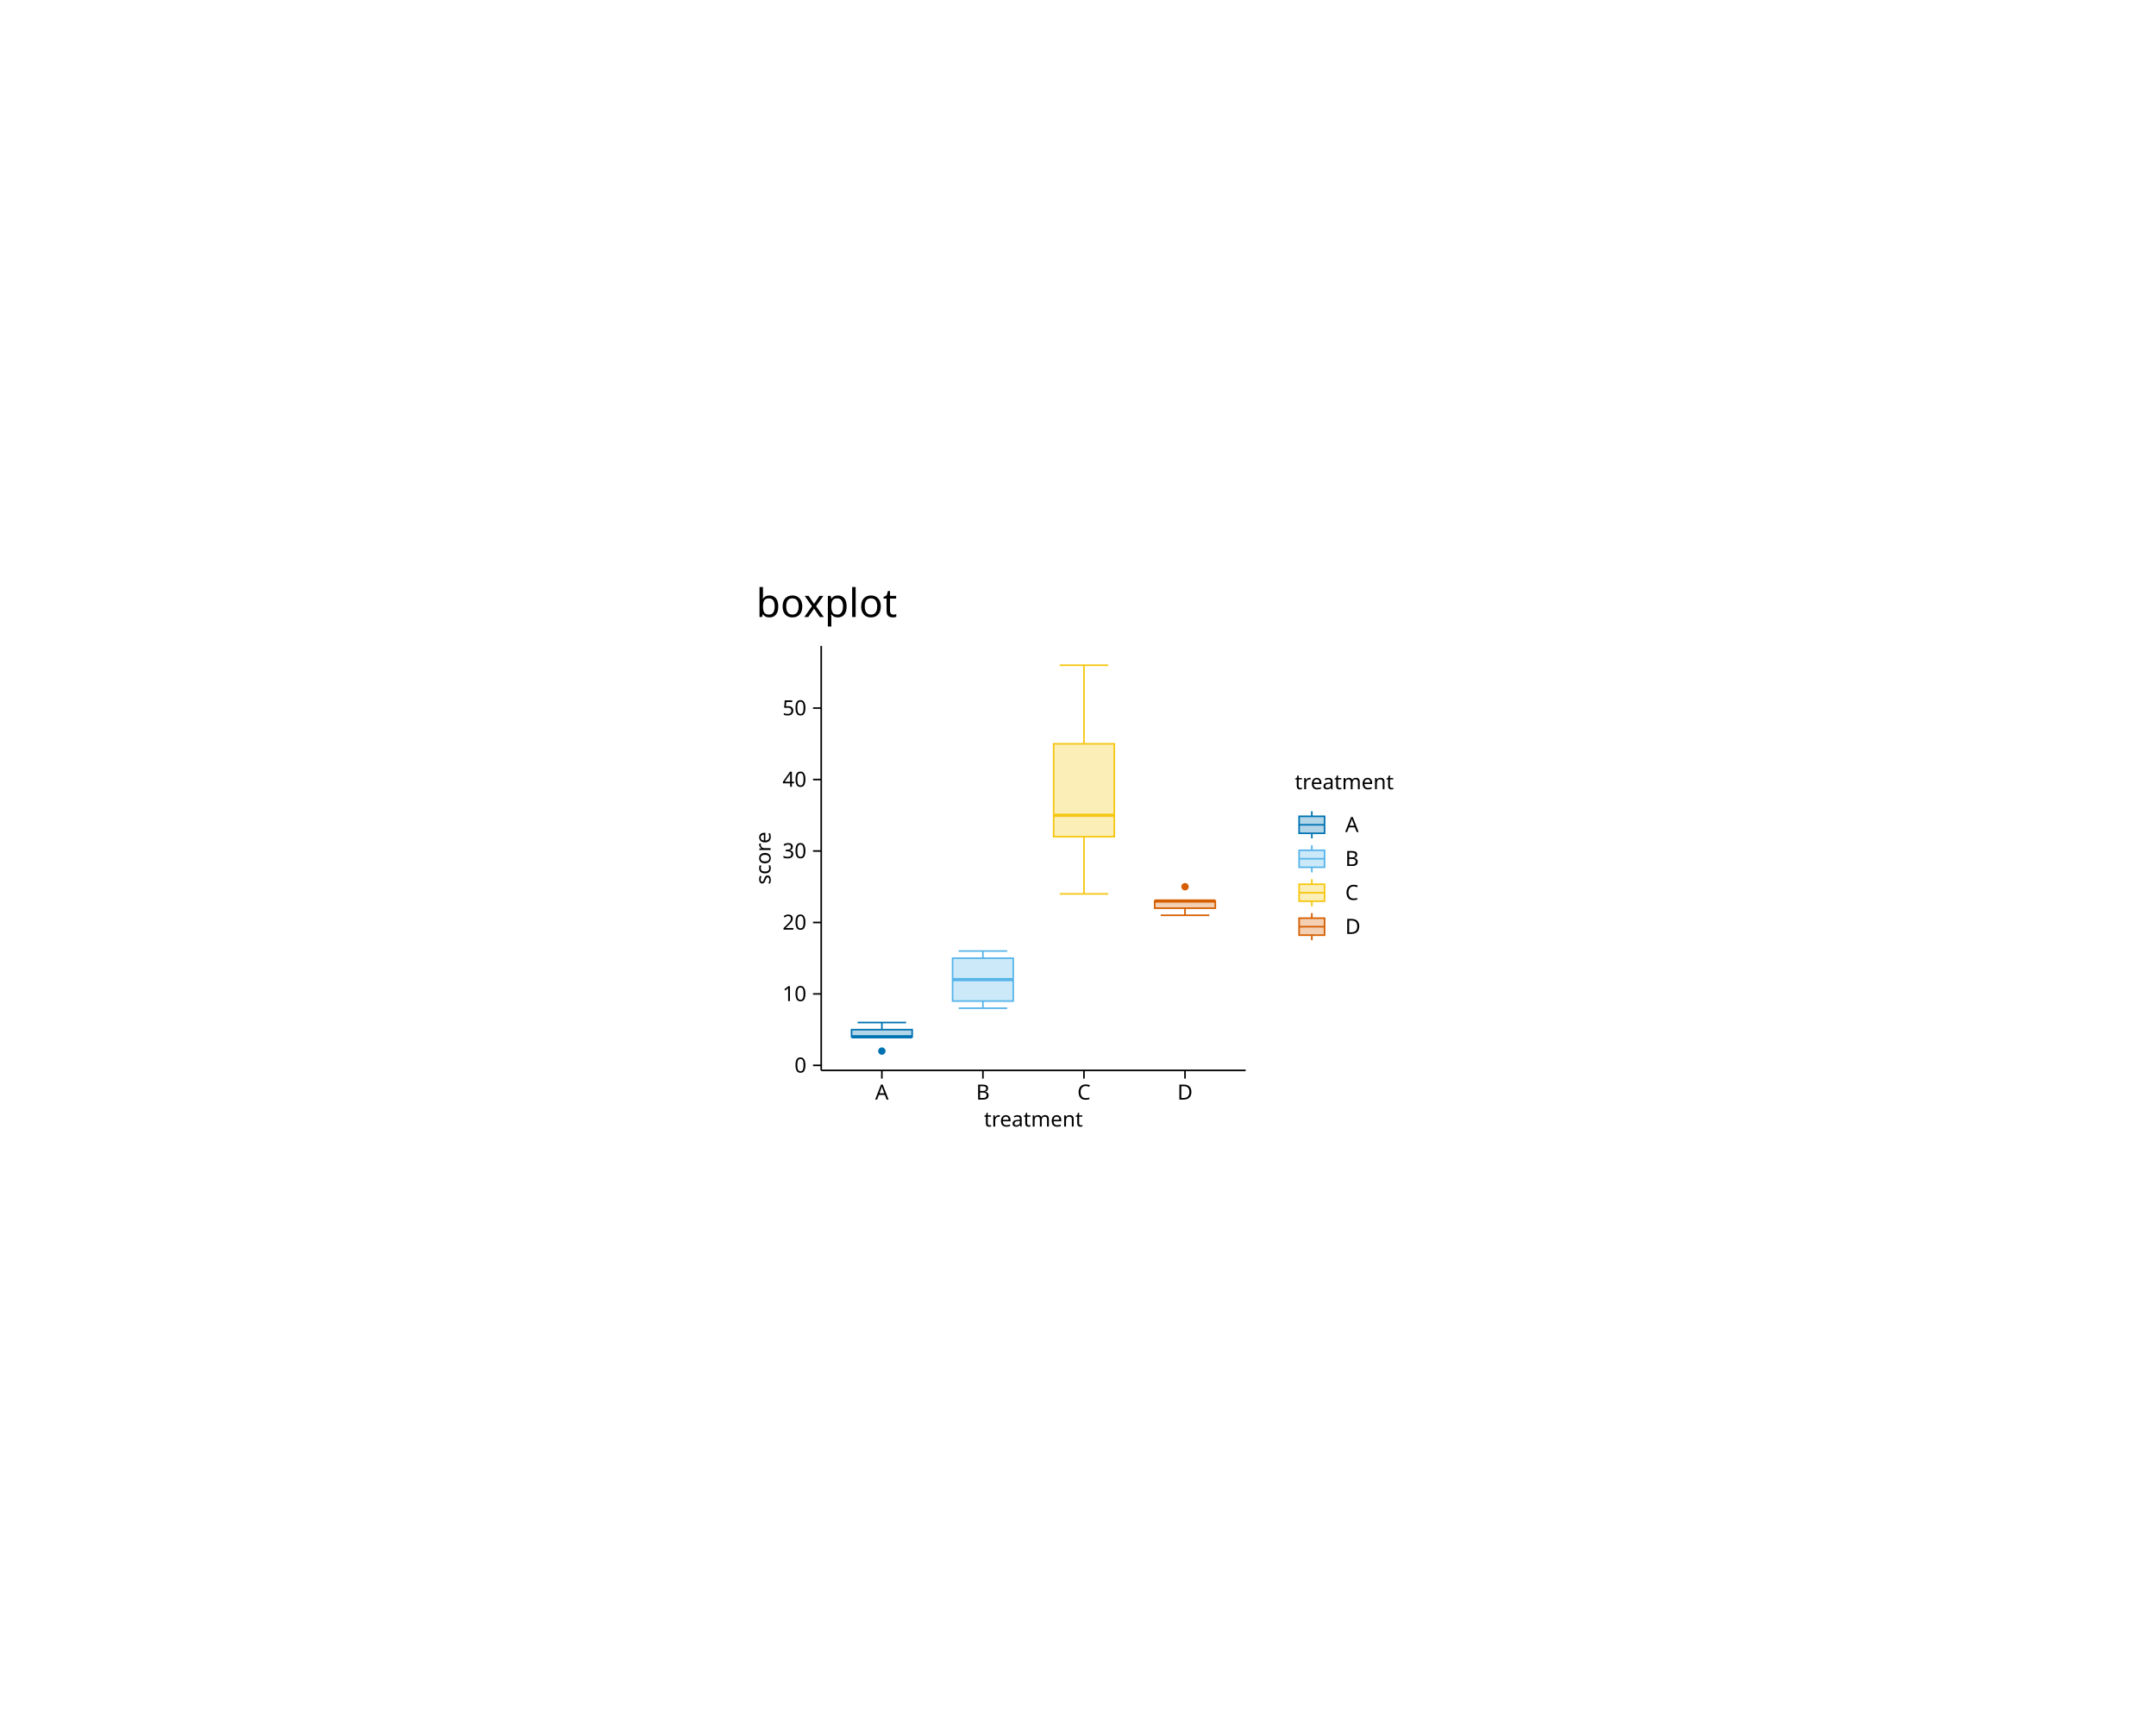
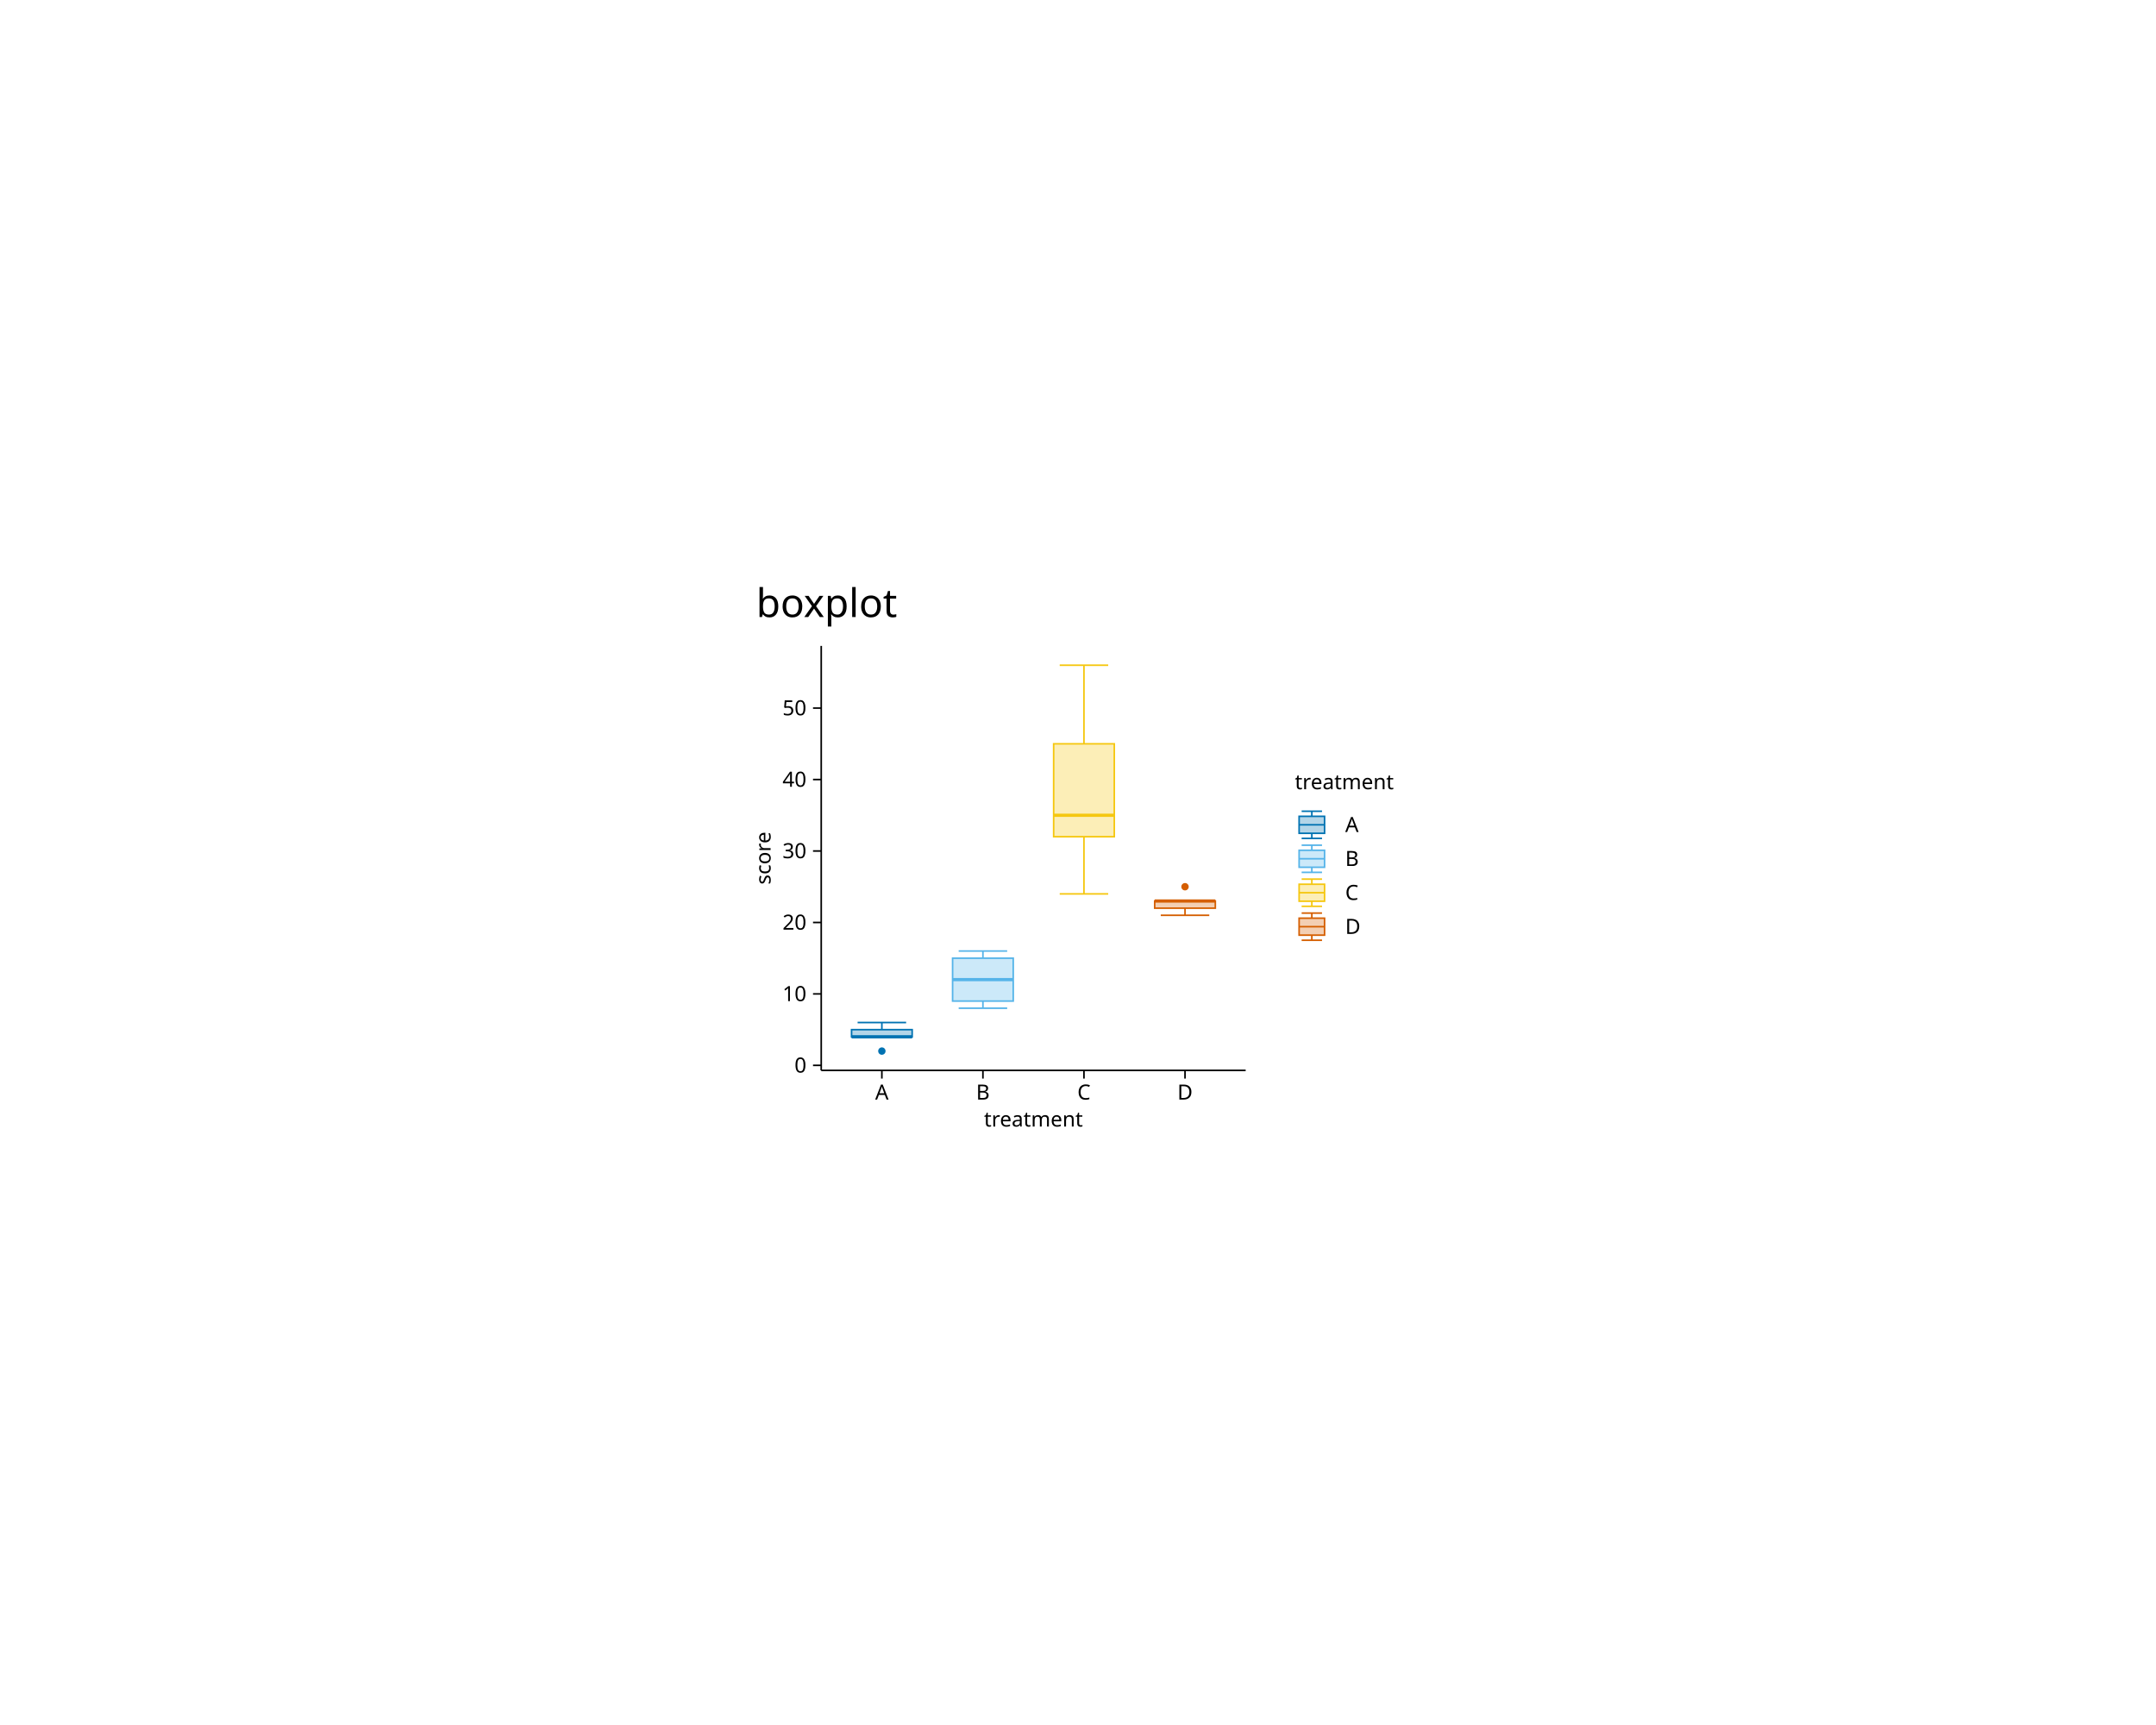
<svg xmlns="http://www.w3.org/2000/svg" class="svglite" data-engine-version="2.0" width="720.00pt" height="576.00pt" viewBox="0 0 720.00 576.00">
  <defs>
    <style type="text/css">
    .svglite line, .svglite polyline, .svglite polygon, .svglite path, .svglite rect, .svglite circle {
      fill: none;
      stroke: #000000;
      stroke-linecap: round;
      stroke-linejoin: round;
      stroke-miterlimit: 10.00;
    }
  </style>
  </defs>
  <rect width="100%" height="100%" style="stroke: none; fill: #FFFFFF;" />
  <defs>
    <clipPath id="cpMC4wMHw3MjAuMDB8MC4wMHw1NzYuMDA=">
      <rect x="0.00" y="0.00" width="720.00" height="576.00" />
    </clipPath>
  </defs>
  <g clip-path="url(#cpMC4wMHw3MjAuMDB8MC4wMHw1NzYuMDA=)">
</g>
  <defs>
    <clipPath id="cpMjQ1LjYzfDQ3NC4zN3wxOTEuNDh8Mzg0LjUy">
      <rect x="245.63" y="191.48" width="228.74" height="193.04" />
    </clipPath>
  </defs>
  <g clip-path="url(#cpMjQ1LjYzfDQ3NC4zN3wxOTEuNDh8Mzg0LjUy)">
    <rect x="245.63" y="191.48" width="228.74" height="193.04" style="stroke-width: 1.07; stroke: #FFFFFF; fill: #FFFFFF;" />
  </g>
  <g clip-path="url(#cpMC4wMHw3MjAuMDB8MC4wMHw1NzYuMDA=)">
</g>
  <defs>
    <clipPath id="cpMjc0LjI1fDQxNS45OXwyMTUuNjh8MzU3LjQx">
      <rect x="274.25" y="215.68" width="141.73" height="141.73" />
    </clipPath>
  </defs>
  <g clip-path="url(#cpMjc0LjI1fDQxNS45OXwyMTUuNjh8MzU3LjQx)">
</g>
  <g clip-path="url(#cpMC4wMHw3MjAuMDB8MC4wMHw1NzYuMDA=)">
</g>
  <defs>
    <clipPath id="cpMjUxLjExfDQ2OC44OXwyMTQuMjZ8Mzc5LjA0">
      <rect x="251.11" y="214.26" width="217.79" height="164.78" />
    </clipPath>
  </defs>
  <g clip-path="url(#cpMjUxLjExfDQ2OC44OXwyMTQuMjZ8Mzc5LjA0)">
    <rect x="251.11" y="214.26" width="217.79" height="164.78" style="stroke-width: 1.07; stroke: none;" />
  </g>
  <g clip-path="url(#cpMC4wMHw3MjAuMDB8MC4wMHw1NzYuMDA=)">
</g>
  <g clip-path="url(#cpMjc0LjI1fDQxNS45OXwyMTUuNjh8MzU3LjQx)">
    <rect x="274.25" y="215.68" width="141.73" height="141.73" style="stroke-width: 1.07; stroke: none;" />
    <circle cx="294.50" cy="350.97" r="0.89" style="stroke-width: 0.71; stroke: #0072B2; fill: #0072B2;" />
    <line x1="286.40" y1="341.43" x2="302.60" y2="341.43" style="stroke-width: 0.53; stroke: #0072B2; stroke-linecap: butt;" />
    <line x1="286.40" y1="346.20" x2="302.60" y2="346.20" style="stroke-width: 0.53; stroke: #0072B2; stroke-linecap: butt;" />
    <line x1="294.50" y1="343.81" x2="294.50" y2="341.43" style="stroke-width: 0.53; stroke: #0072B2; stroke-linecap: butt;" />
    <line x1="294.50" y1="346.20" x2="294.50" y2="346.20" style="stroke-width: 0.53; stroke: #0072B2; stroke-linecap: butt;" />
    <polygon points="284.38,343.81 284.38,346.20 304.62,346.20 304.62,343.81 284.38,343.81 " style="stroke-width: 0.53; stroke: #0072B2; stroke-linecap: butt; stroke-linejoin: miter; fill: #0072B2; fill-opacity: 0.30;" />
    <line x1="284.38" y1="346.20" x2="304.62" y2="346.20" style="stroke-width: 1.07; stroke: #0072B2; stroke-linecap: butt; stroke-linejoin: miter;" />
    <line x1="320.15" y1="317.56" x2="336.35" y2="317.56" style="stroke-width: 0.53; stroke: #56B4E9; stroke-linecap: butt;" />
    <line x1="320.15" y1="336.65" x2="336.35" y2="336.65" style="stroke-width: 0.53; stroke: #56B4E9; stroke-linecap: butt;" />
    <line x1="328.25" y1="319.95" x2="328.25" y2="317.56" style="stroke-width: 0.53; stroke: #56B4E9; stroke-linecap: butt;" />
    <line x1="328.25" y1="334.27" x2="328.25" y2="336.65" style="stroke-width: 0.53; stroke: #56B4E9; stroke-linecap: butt;" />
    <polygon points="318.12,319.95 318.12,334.27 338.37,334.27 338.37,319.95 318.12,319.95 " style="stroke-width: 0.53; stroke: #56B4E9; stroke-linecap: butt; stroke-linejoin: miter; fill: #56B4E9; fill-opacity: 0.30;" />
    <line x1="318.12" y1="327.11" x2="338.37" y2="327.11" style="stroke-width: 1.07; stroke: #56B4E9; stroke-linecap: butt; stroke-linejoin: miter;" />
    <line x1="353.89" y1="222.12" x2="370.09" y2="222.12" style="stroke-width: 0.53; stroke: #F5C710; stroke-linecap: butt;" />
    <line x1="353.89" y1="298.48" x2="370.09" y2="298.48" style="stroke-width: 0.53; stroke: #F5C710; stroke-linecap: butt;" />
    <line x1="361.99" y1="248.37" x2="361.99" y2="222.12" style="stroke-width: 0.53; stroke: #F5C710; stroke-linecap: butt;" />
    <line x1="361.99" y1="279.39" x2="361.99" y2="298.48" style="stroke-width: 0.53; stroke: #F5C710; stroke-linecap: butt;" />
    <polygon points="351.87,248.37 351.87,279.39 372.12,279.39 372.12,248.37 351.87,248.37 " style="stroke-width: 0.53; stroke: #F5C710; stroke-linecap: butt; stroke-linejoin: miter; fill: #F5C710; fill-opacity: 0.30;" />
    <line x1="351.87" y1="272.23" x2="372.12" y2="272.23" style="stroke-width: 1.07; stroke: #F5C710; stroke-linecap: butt; stroke-linejoin: miter;" />
    <circle cx="395.74" cy="296.09" r="0.89" style="stroke-width: 0.71; stroke: #D55E00; fill: #D55E00;" />
    <line x1="387.64" y1="300.86" x2="403.84" y2="300.86" style="stroke-width: 0.53; stroke: #D55E00; stroke-linecap: butt;" />
    <line x1="387.64" y1="305.63" x2="403.84" y2="305.63" style="stroke-width: 0.53; stroke: #D55E00; stroke-linecap: butt;" />
    <line x1="395.74" y1="300.86" x2="395.74" y2="300.86" style="stroke-width: 0.53; stroke: #D55E00; stroke-linecap: butt;" />
    <line x1="395.74" y1="303.25" x2="395.74" y2="305.63" style="stroke-width: 0.53; stroke: #D55E00; stroke-linecap: butt;" />
    <polygon points="385.61,300.86 385.61,303.25 405.86,303.25 405.86,300.86 385.61,300.86 " style="stroke-width: 0.53; stroke: #D55E00; stroke-linecap: butt; stroke-linejoin: miter; fill: #D55E00; fill-opacity: 0.30;" />
    <line x1="385.61" y1="300.86" x2="405.86" y2="300.86" style="stroke-width: 1.07; stroke: #D55E00; stroke-linecap: butt; stroke-linejoin: miter;" />
  </g>
  <g clip-path="url(#cpMC4wMHw3MjAuMDB8MC4wMHw1NzYuMDA=)">
    <polyline points="274.25,357.41 274.25,215.68 " style="stroke-width: 0.53; stroke-linecap: butt;" />
    <text x="269.32" y="358.15" text-anchor="end" style="font-size: 7.00px; font-family: sans;" textLength="3.89px" lengthAdjust="spacingAndGlyphs">0</text>
    <text x="269.32" y="334.29" text-anchor="end" style="font-size: 7.00px; font-family: sans;" textLength="7.79px" lengthAdjust="spacingAndGlyphs">10</text>
    <text x="269.32" y="310.43" text-anchor="end" style="font-size: 7.00px; font-family: sans;" textLength="7.79px" lengthAdjust="spacingAndGlyphs">20</text>
    <text x="269.32" y="286.57" text-anchor="end" style="font-size: 7.00px; font-family: sans;" textLength="7.79px" lengthAdjust="spacingAndGlyphs">30</text>
    <text x="269.32" y="262.71" text-anchor="end" style="font-size: 7.00px; font-family: sans;" textLength="7.79px" lengthAdjust="spacingAndGlyphs">40</text>
    <text x="269.32" y="238.85" text-anchor="end" style="font-size: 7.00px; font-family: sans;" textLength="7.79px" lengthAdjust="spacingAndGlyphs">50</text>
    <polyline points="271.51,355.74 274.25,355.74 " style="stroke-width: 0.53; stroke-linecap: butt;" />
    <polyline points="271.51,331.88 274.25,331.88 " style="stroke-width: 0.53; stroke-linecap: butt;" />
    <polyline points="271.51,308.02 274.25,308.02 " style="stroke-width: 0.53; stroke-linecap: butt;" />
    <polyline points="271.51,284.16 274.25,284.16 " style="stroke-width: 0.53; stroke-linecap: butt;" />
    <polyline points="271.51,260.30 274.25,260.30 " style="stroke-width: 0.53; stroke-linecap: butt;" />
    <polyline points="271.51,236.44 274.25,236.44 " style="stroke-width: 0.53; stroke-linecap: butt;" />
    <polyline points="274.25,357.41 415.99,357.41 " style="stroke-width: 0.53; stroke-linecap: butt;" />
    <polyline points="294.50,360.15 294.50,357.41 " style="stroke-width: 0.53; stroke-linecap: butt;" />
    <polyline points="328.25,360.15 328.25,357.41 " style="stroke-width: 0.53; stroke-linecap: butt;" />
    <polyline points="361.99,360.15 361.99,357.41 " style="stroke-width: 0.53; stroke-linecap: butt;" />
    <polyline points="395.74,360.15 395.74,357.41 " style="stroke-width: 0.53; stroke-linecap: butt;" />
    <text x="294.50" y="367.16" text-anchor="middle" style="font-size: 7.00px; font-family: sans;" textLength="4.67px" lengthAdjust="spacingAndGlyphs">A</text>
    <text x="328.25" y="367.16" text-anchor="middle" style="font-size: 7.00px; font-family: sans;" textLength="4.67px" lengthAdjust="spacingAndGlyphs">B</text>
    <text x="361.99" y="367.16" text-anchor="middle" style="font-size: 7.00px; font-family: sans;" textLength="5.06px" lengthAdjust="spacingAndGlyphs">C</text>
    <text x="395.74" y="367.16" text-anchor="middle" style="font-size: 7.00px; font-family: sans;" textLength="5.06px" lengthAdjust="spacingAndGlyphs">D</text>
    <text x="345.12" y="376.17" text-anchor="middle" style="font-size: 7.00px; font-family: sans;" textLength="29.57px" lengthAdjust="spacingAndGlyphs">treatment</text>
    <text transform="translate(257.34,286.55) rotate(-90)" text-anchor="middle" style="font-size: 7.00px; font-family: sans;" textLength="17.12px" lengthAdjust="spacingAndGlyphs">score</text>
    <rect x="426.94" y="252.51" width="40.53" height="68.06" style="stroke-width: 1.07; stroke: none;" />
    <text x="432.42" y="263.54" style="font-size: 7.00px; font-family: sans;" textLength="29.57px" lengthAdjust="spacingAndGlyphs">treatment</text>
    <rect x="432.42" y="269.74" width="11.34" height="11.34" style="stroke-width: 1.07; stroke: none;" />
    <polyline points="438.09,279.95 438.09,278.25 " style="stroke-width: 0.53; stroke: #0072B2; stroke-linecap: butt; stroke-linejoin: miter;" />
    <polyline points="438.09,272.58 438.09,270.88 " style="stroke-width: 0.53; stroke: #0072B2; stroke-linecap: butt; stroke-linejoin: miter;" />
    <rect x="433.84" y="272.58" width="8.50" height="5.67" style="stroke-width: 0.53; stroke: #0072B2; stroke-linecap: butt; stroke-linejoin: miter; fill: #0072B2; fill-opacity: 0.30;" />
    <polyline points="433.84,275.41 442.35,275.41 " style="stroke-width: 0.53; stroke: #0072B2; stroke-linecap: butt; stroke-linejoin: miter;" />
+     <polyline points="441.49,279.95 434.69,279.95 " style="stroke-width: 0.53; stroke: #0072B2; stroke-linecap: butt; stroke-linejoin: miter;" />
+     <polyline points="441.49,270.88 434.69,270.88 " style="stroke-width: 0.53; stroke: #0072B2; stroke-linecap: butt; stroke-linejoin: miter;" />
    <rect x="432.42" y="281.08" width="11.34" height="11.34" style="stroke-width: 1.07; stroke: none;" />
    <polyline points="438.09,291.29 438.09,289.59 " style="stroke-width: 0.53; stroke: #56B4E9; stroke-linecap: butt; stroke-linejoin: miter;" />
    <polyline points="438.09,283.92 438.09,282.22 " style="stroke-width: 0.53; stroke: #56B4E9; stroke-linecap: butt; stroke-linejoin: miter;" />
    <rect x="433.84" y="283.92" width="8.50" height="5.67" style="stroke-width: 0.53; stroke: #56B4E9; stroke-linecap: butt; stroke-linejoin: miter; fill: #56B4E9; fill-opacity: 0.30;" />
    <polyline points="433.84,286.75 442.35,286.75 " style="stroke-width: 0.53; stroke: #56B4E9; stroke-linecap: butt; stroke-linejoin: miter;" />
+     <polyline points="441.49,291.29 434.69,291.29 " style="stroke-width: 0.53; stroke: #56B4E9; stroke-linecap: butt; stroke-linejoin: miter;" />
+     <polyline points="441.49,282.22 434.69,282.22 " style="stroke-width: 0.53; stroke: #56B4E9; stroke-linecap: butt; stroke-linejoin: miter;" />
    <rect x="432.42" y="292.42" width="11.34" height="11.34" style="stroke-width: 1.07; stroke: none;" />
    <polyline points="438.09,302.63 438.09,300.92 " style="stroke-width: 0.53; stroke: #F5C710; stroke-linecap: butt; stroke-linejoin: miter;" />
    <polyline points="438.09,295.26 438.09,293.55 " style="stroke-width: 0.53; stroke: #F5C710; stroke-linecap: butt; stroke-linejoin: miter;" />
    <rect x="433.84" y="295.26" width="8.50" height="5.67" style="stroke-width: 0.53; stroke: #F5C710; stroke-linecap: butt; stroke-linejoin: miter; fill: #F5C710; fill-opacity: 0.30;" />
    <polyline points="433.84,298.09 442.35,298.09 " style="stroke-width: 0.53; stroke: #F5C710; stroke-linecap: butt; stroke-linejoin: miter;" />
+     <polyline points="441.49,302.63 434.69,302.63 " style="stroke-width: 0.53; stroke: #F5C710; stroke-linecap: butt; stroke-linejoin: miter;" />
+     <polyline points="441.49,293.55 434.69,293.55 " style="stroke-width: 0.53; stroke: #F5C710; stroke-linecap: butt; stroke-linejoin: miter;" />
    <rect x="432.42" y="303.76" width="11.34" height="11.34" style="stroke-width: 1.07; stroke: none;" />
    <polyline points="438.09,313.96 438.09,312.26 " style="stroke-width: 0.53; stroke: #D55E00; stroke-linecap: butt; stroke-linejoin: miter;" />
    <polyline points="438.09,306.59 438.09,304.89 " style="stroke-width: 0.53; stroke: #D55E00; stroke-linecap: butt; stroke-linejoin: miter;" />
    <rect x="433.84" y="306.59" width="8.50" height="5.67" style="stroke-width: 0.53; stroke: #D55E00; stroke-linecap: butt; stroke-linejoin: miter; fill: #D55E00; fill-opacity: 0.30;" />
    <polyline points="433.84,309.43 442.35,309.43 " style="stroke-width: 0.53; stroke: #D55E00; stroke-linecap: butt; stroke-linejoin: miter;" />
+     <polyline points="441.49,313.96 434.69,313.96 " style="stroke-width: 0.53; stroke: #D55E00; stroke-linecap: butt; stroke-linejoin: miter;" />
+     <polyline points="441.49,304.89 434.69,304.89 " style="stroke-width: 0.53; stroke: #D55E00; stroke-linecap: butt; stroke-linejoin: miter;" />
    <text x="449.24" y="277.82" style="font-size: 7.00px; font-family: sans;" textLength="4.67px" lengthAdjust="spacingAndGlyphs">A</text>
    <text x="449.24" y="289.16" style="font-size: 7.00px; font-family: sans;" textLength="4.67px" lengthAdjust="spacingAndGlyphs">B</text>
    <text x="449.24" y="300.50" style="font-size: 7.00px; font-family: sans;" textLength="5.06px" lengthAdjust="spacingAndGlyphs">C</text>
    <text x="449.24" y="311.84" style="font-size: 7.00px; font-family: sans;" textLength="5.06px" lengthAdjust="spacingAndGlyphs">D</text>
    <text x="252.52" y="206.04" style="font-size: 13.20px; font-family: sans;" textLength="42.57px" lengthAdjust="spacingAndGlyphs">boxplot</text>
  </g>
</svg>
